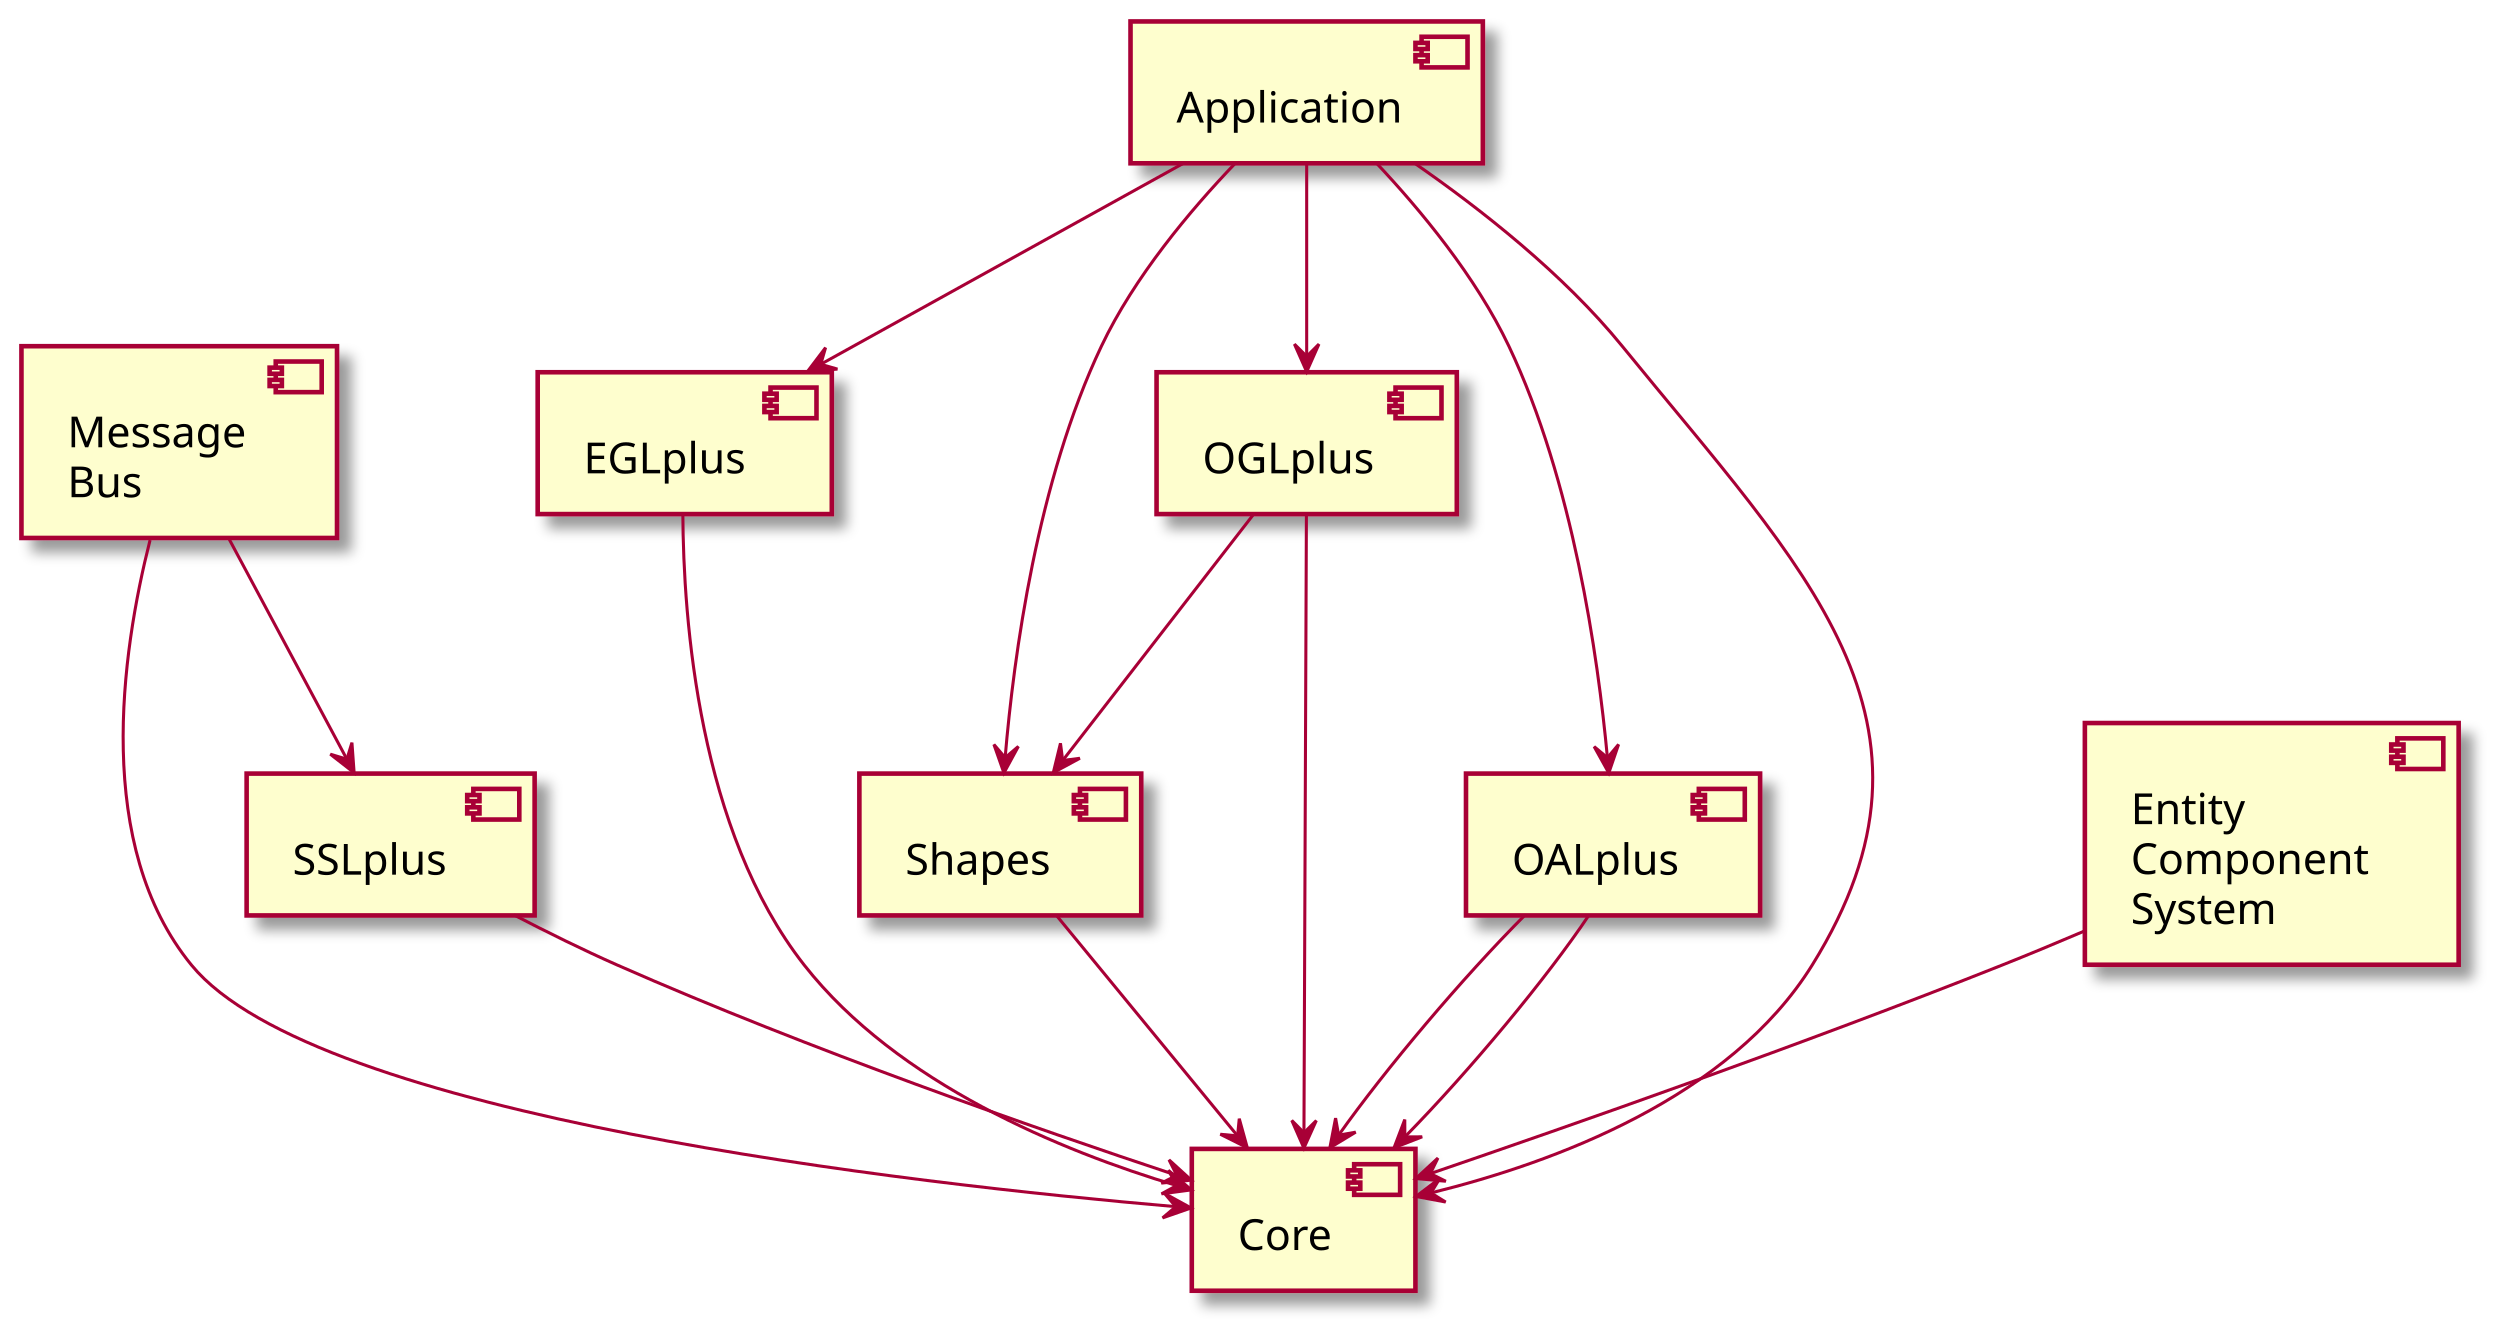
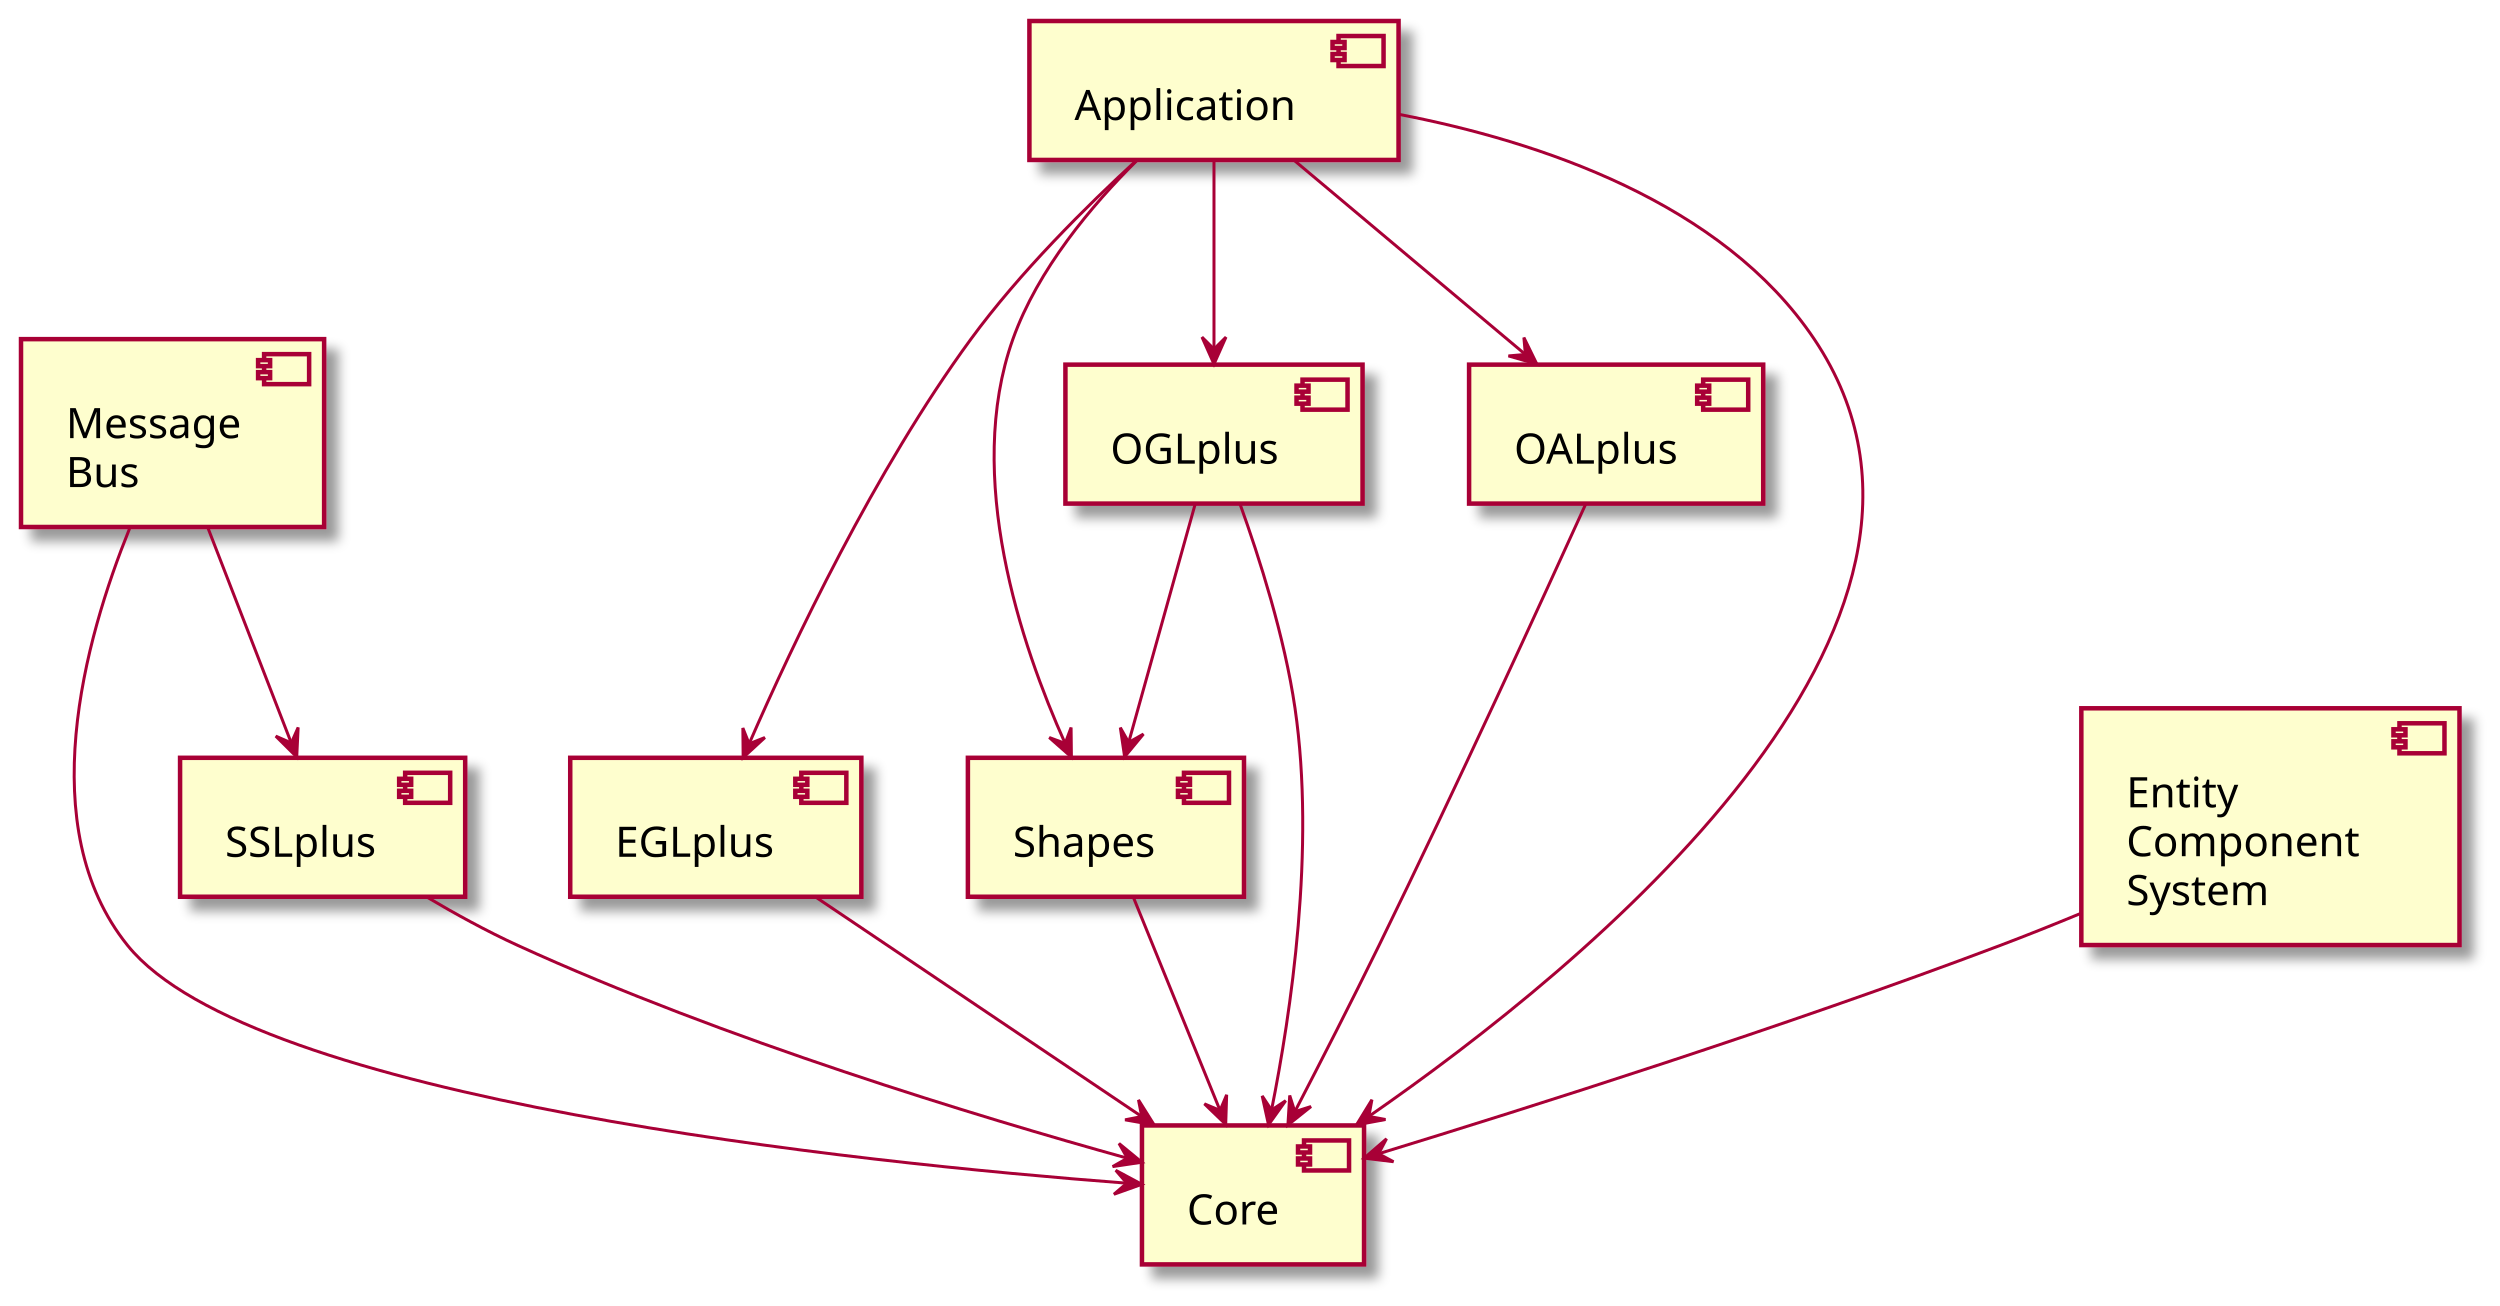
- <svg xmlns="http://www.w3.org/2000/svg" contentScriptType="application/ecmascript" contentStyleType="text/css" height="435px" preserveAspectRatio="none" style="width:816px;height:435px;" version="1.1" viewBox="0 0 816 435" width="816px" zoomAndPan="magnify">
+ <svg xmlns="http://www.w3.org/2000/svg" contentScriptType="application/ecmascript" contentStyleType="text/css" height="435px" preserveAspectRatio="none" style="width:833px;height:435px;background:#FFFFFF;" version="1.1" viewBox="0 0 833 435" width="833px" zoomAndPan="magnify">
  <defs>
-     <filter height="300%" id="f11cbtkfelam3o" width="300%" x="-1" y="-1">
+     <filter height="300%" id="f1jxoar4yegmsm" width="300%" x="-1" y="-1">
      <feGaussianBlur result="blurOut" stdDeviation="2.0" />
      <feColorMatrix in="blurOut" result="blurOut2" type="matrix" values="0 0 0 0 0 0 0 0 0 0 0 0 0 0 0 0 0 0 .4 0" />
      <feOffset dx="4.0" dy="4.0" in="blurOut2" result="blurOut3" />
      <feBlend in="SourceGraphic" in2="blurOut3" mode="normal" />
    </filter>
  </defs>
  <g>
-     <rect fill="#FEFECE" filter="url(#f11cbtkfelam3o)" height="46.297" style="stroke:#A80036;stroke-width:1.5;" width="73" x="389" y="375" />
-     <rect fill="#FEFECE" height="10" style="stroke:#A80036;stroke-width:1.5;" width="15" x="442" y="380" />
-     <rect fill="#FEFECE" height="2" style="stroke:#A80036;stroke-width:1.5;" width="4" x="440" y="382" />
-     <rect fill="#FEFECE" height="2" style="stroke:#A80036;stroke-width:1.5;" width="4" x="440" y="386" />
-     <text fill="#000000" font-family="sans-serif" font-size="14" lengthAdjust="spacing" textLength="33" x="404" y="407.995">Core</text>
-     <rect fill="#FEFECE" filter="url(#f11cbtkfelam3o)" height="46.297" style="stroke:#A80036;stroke-width:1.5;" width="94" x="80.5" y="252.5" />
-     <rect fill="#FEFECE" height="10" style="stroke:#A80036;stroke-width:1.5;" width="15" x="154.5" y="257.5" />
-     <rect fill="#FEFECE" height="2" style="stroke:#A80036;stroke-width:1.5;" width="4" x="152.5" y="259.5" />
-     <rect fill="#FEFECE" height="2" style="stroke:#A80036;stroke-width:1.5;" width="4" x="152.5" y="263.5" />
-     <text fill="#000000" font-family="sans-serif" font-size="14" lengthAdjust="spacing" textLength="54" x="95.5" y="285.495">SSLplus</text>
-     <rect fill="#FEFECE" filter="url(#f11cbtkfelam3o)" height="46.297" style="stroke:#A80036;stroke-width:1.5;" width="92" x="280.5" y="252.5" />
-     <rect fill="#FEFECE" height="10" style="stroke:#A80036;stroke-width:1.5;" width="15" x="352.5" y="257.5" />
-     <rect fill="#FEFECE" height="2" style="stroke:#A80036;stroke-width:1.5;" width="4" x="350.5" y="259.5" />
-     <rect fill="#FEFECE" height="2" style="stroke:#A80036;stroke-width:1.5;" width="4" x="350.5" y="263.5" />
-     <text fill="#000000" font-family="sans-serif" font-size="14" lengthAdjust="spacing" textLength="52" x="295.5" y="285.495">Shapes</text>
-     <rect fill="#FEFECE" filter="url(#f11cbtkfelam3o)" height="62.594" style="stroke:#A80036;stroke-width:1.5;" width="103" x="7" y="113" />
-     <rect fill="#FEFECE" height="10" style="stroke:#A80036;stroke-width:1.5;" width="15" x="90" y="118" />
-     <rect fill="#FEFECE" height="2" style="stroke:#A80036;stroke-width:1.5;" width="4" x="88" y="120" />
-     <rect fill="#FEFECE" height="2" style="stroke:#A80036;stroke-width:1.5;" width="4" x="88" y="124" />
-     <text fill="#000000" font-family="sans-serif" font-size="14" lengthAdjust="spacing" textLength="63" x="22" y="145.995">Message</text>
-     <text fill="#000000" font-family="sans-serif" font-size="14" lengthAdjust="spacing" textLength="27" x="22" y="162.292">Bus</text>
-     <rect fill="#FEFECE" filter="url(#f11cbtkfelam3o)" height="46.297" style="stroke:#A80036;stroke-width:1.5;" width="96" x="175.5" y="121.5" />
-     <rect fill="#FEFECE" height="10" style="stroke:#A80036;stroke-width:1.5;" width="15" x="251.5" y="126.5" />
-     <rect fill="#FEFECE" height="2" style="stroke:#A80036;stroke-width:1.5;" width="4" x="249.5" y="128.5" />
-     <rect fill="#FEFECE" height="2" style="stroke:#A80036;stroke-width:1.5;" width="4" x="249.5" y="132.5" />
-     <text fill="#000000" font-family="sans-serif" font-size="14" lengthAdjust="spacing" textLength="56" x="190.5" y="154.495">EGLplus</text>
-     <rect fill="#FEFECE" filter="url(#f11cbtkfelam3o)" height="46.297" style="stroke:#A80036;stroke-width:1.5;" width="98" x="377.5" y="121.5" />
-     <rect fill="#FEFECE" height="10" style="stroke:#A80036;stroke-width:1.5;" width="15" x="455.5" y="126.5" />
-     <rect fill="#FEFECE" height="2" style="stroke:#A80036;stroke-width:1.5;" width="4" x="453.5" y="128.5" />
-     <rect fill="#FEFECE" height="2" style="stroke:#A80036;stroke-width:1.5;" width="4" x="453.5" y="132.5" />
-     <text fill="#000000" font-family="sans-serif" font-size="14" lengthAdjust="spacing" textLength="58" x="392.5" y="154.495">OGLplus</text>
-     <rect fill="#FEFECE" filter="url(#f11cbtkfelam3o)" height="46.297" style="stroke:#A80036;stroke-width:1.5;" width="96" x="478.5" y="252.5" />
-     <rect fill="#FEFECE" height="10" style="stroke:#A80036;stroke-width:1.5;" width="15" x="554.5" y="257.5" />
-     <rect fill="#FEFECE" height="2" style="stroke:#A80036;stroke-width:1.5;" width="4" x="552.5" y="259.5" />
-     <rect fill="#FEFECE" height="2" style="stroke:#A80036;stroke-width:1.5;" width="4" x="552.5" y="263.5" />
-     <text fill="#000000" font-family="sans-serif" font-size="14" lengthAdjust="spacing" textLength="56" x="493.5" y="285.495">OALplus</text>
-     <rect fill="#FEFECE" filter="url(#f11cbtkfelam3o)" height="78.891" style="stroke:#A80036;stroke-width:1.5;" width="122" x="680.5" y="236" />
-     <rect fill="#FEFECE" height="10" style="stroke:#A80036;stroke-width:1.5;" width="15" x="782.5" y="241" />
-     <rect fill="#FEFECE" height="2" style="stroke:#A80036;stroke-width:1.5;" width="4" x="780.5" y="243" />
-     <rect fill="#FEFECE" height="2" style="stroke:#A80036;stroke-width:1.5;" width="4" x="780.5" y="247" />
-     <text fill="#000000" font-family="sans-serif" font-size="14" lengthAdjust="spacing" textLength="38" x="695.5" y="268.995">Entity</text>
-     <text fill="#000000" font-family="sans-serif" font-size="14" lengthAdjust="spacing" textLength="82" x="695.5" y="285.292">Component</text>
-     <text fill="#000000" font-family="sans-serif" font-size="14" lengthAdjust="spacing" textLength="51" x="695.5" y="301.589">System</text>
-     <rect fill="#FEFECE" filter="url(#f11cbtkfelam3o)" height="46.297" style="stroke:#A80036;stroke-width:1.5;" width="115" x="369" y="7" />
-     <rect fill="#FEFECE" height="10" style="stroke:#A80036;stroke-width:1.5;" width="15" x="464" y="12" />
-     <rect fill="#FEFECE" height="2" style="stroke:#A80036;stroke-width:1.5;" width="4" x="462" y="14" />
-     <rect fill="#FEFECE" height="2" style="stroke:#A80036;stroke-width:1.5;" width="4" x="462" y="18" />
-     <text fill="#000000" font-family="sans-serif" font-size="14" lengthAdjust="spacing" textLength="75" x="384" y="39.995">Application</text>
-     <path d="M167.75,298.64 C178.58,304.26 190.37,310.09 201.5,315 C263.83,342.49 338.55,368.51 384,383.6 " fill="none" id="sslplus-to-core" style="stroke:#A80036;stroke-width:1.0;" />
-     <polygon fill="#A80036" points="388.85,385.2,381.565,378.572,384.104,383.627,379.049,386.166,388.85,385.2" style="stroke:#A80036;stroke-width:1.0;" />
-     <path d="M344.66,298.6 C361.37,318.94 386.18,349.14 403.9,370.71 " fill="none" id="shapes-to-core" style="stroke:#A80036;stroke-width:1.0;" />
-     <polygon fill="#A80036" points="407.12,374.63,404.494,365.138,403.945,370.768,398.314,370.219,407.12,374.63" style="stroke:#A80036;stroke-width:1.0;" />
-     <path d="M74.85,176.07 C86.49,197.82 101.97,226.77 113.13,247.63 " fill="none" id="msgbus-to-sslplus" style="stroke:#A80036;stroke-width:1.0;" />
-     <polygon fill="#A80036" points="115.58,252.22,114.869,242.397,113.225,247.809,107.812,246.165,115.58,252.22" style="stroke:#A80036;stroke-width:1.0;" />
-     <path d="M48.98,176.27 C39.54,213.51 30.61,276.06 62.5,315 C102.93,364.38 297.15,386.38 383.71,393.85 " fill="none" id="msgbus-to-core" style="stroke:#A80036;stroke-width:1.0;" />
-     <polygon fill="#A80036" points="388.76,394.28,380.122,389.548,383.777,393.866,379.46,397.521,388.76,394.28" style="stroke:#A80036;stroke-width:1.0;" />
-     <path d="M222.88,167.52 C223.03,202.48 228.1,271.17 262.5,315 C292.92,353.75 346.53,375.68 383.93,386.93 " fill="none" id="eglplus-to-core" style="stroke:#A80036;stroke-width:1.0;" />
-     <polygon fill="#A80036" points="388.87,388.38,381.368,381.999,384.074,386.967,379.106,389.673,388.87,388.38" style="stroke:#A80036;stroke-width:1.0;" />
-     <path d="M426.41,167.82 C426.23,213.87 425.81,319.29 425.61,369.47 " fill="none" id="oglplus-to-core" style="stroke:#A80036;stroke-width:1.0;" />
-     <polygon fill="#A80036" points="425.59,374.73,429.641,365.753,425.619,369.73,421.642,365.707,425.59,374.73" style="stroke:#A80036;stroke-width:1.0;" />
-     <path d="M409.31,167.68 C391.99,190.01 365.28,224.47 346.9,248.18 " fill="none" id="oglplus-to-shapes" style="stroke:#A80036;stroke-width:1.0;" />
-     <polygon fill="#A80036" points="343.8,252.18,352.468,247.503,346.857,248.223,346.137,242.612,343.8,252.18" style="stroke:#A80036;stroke-width:1.0;" />
-     <path d="M497.84,298.6 C477.61,318.86 452.22,348.89 436.98,370.44 " fill="none" id="oalplus-to-core" style="stroke:#A80036;stroke-width:1.0;" />
-     <polygon fill="#A80036" points="434.07,374.63,442.497,369.533,436.929,370.528,435.934,364.959,434.07,374.63" style="stroke:#A80036;stroke-width:1.0;" />
-     <path d="M518.7,298.6 C505.06,319.03 479.82,349.39 458.65,370.98 " fill="none" id="oalplus-to-core-1" style="stroke:#A80036;stroke-width:1.0;" />
-     <polygon fill="#A80036" points="455.02,374.63,464.198,371.057,458.541,371.08,458.518,365.423,455.02,374.63" style="stroke:#A80036;stroke-width:1.0;" />
-     <path d="M680.18,303.96 C671.27,307.76 662.18,311.55 653.5,315 C589.02,340.67 512.95,367.31 467.01,383.01 " fill="none" id="ecs-to-core" style="stroke:#A80036;stroke-width:1.0;" />
-     <polygon fill="#A80036" points="462.11,384.68,471.92,385.558,466.842,383.065,469.335,377.987,462.11,384.68" style="stroke:#A80036;stroke-width:1.0;" />
-     <path d="M461.7,53.26 C483.27,68.2 510.32,89.41 529.5,113 C588.74,185.87 641.06,235.23 591.5,315 C564.55,358.37 507.12,379.49 467.42,389.28 " fill="none" id="app-to-core" style="stroke:#A80036;stroke-width:1.0;" />
-     <polygon fill="#A80036" points="462.18,390.53,471.861,392.342,467.045,389.375,470.012,384.558,462.18,390.53" style="stroke:#A80036;stroke-width:1.0;" />
-     <path d="M386.39,53.23 C352.33,72.1 303.5,99.16 268.19,118.73 " fill="none" id="app-to-eglplus" style="stroke:#A80036;stroke-width:1.0;" />
-     <polygon fill="#A80036" points="263.52,121.32,273.332,120.47,267.897,118.903,269.464,113.467,263.52,121.32" style="stroke:#A80036;stroke-width:1.0;" />
-     <path d="M426.5,53.23 C426.5,71.25 426.5,96.75 426.5,116.05 " fill="none" id="app-to-oglplus" style="stroke:#A80036;stroke-width:1.0;" />
-     <polygon fill="#A80036" points="426.5,121.32,430.5,112.32,426.5,116.32,422.5,112.32,426.5,121.32" style="stroke:#A80036;stroke-width:1.0;" />
-     <path d="M449.07,53.02 C463.63,68.48 481.78,90.38 492.5,113 C513.41,157.12 521.55,214.05 524.65,247.19 " fill="none" id="app-to-oalplus" style="stroke:#A80036;stroke-width:1.0;" />
-     <polygon fill="#A80036" points="525.11,252.3,528.298,242.981,524.668,247.32,520.329,243.689,525.11,252.3" style="stroke:#A80036;stroke-width:1.0;" />
-     <path d="M403.21,53.27 C388.46,68.68 370.22,90.41 359.5,113 C338.59,157.05 330.89,214 328.09,247.17 " fill="none" id="app-to-shapes" style="stroke:#A80036;stroke-width:1.0;" />
-     <polygon fill="#A80036" points="327.68,252.29,332.387,243.639,328.08,247.306,324.413,242.999,327.68,252.29" style="stroke:#A80036;stroke-width:1.0;" />
+     <rect fill="#FEFECE" filter="url(#f1jxoar4yegmsm)" height="46.297" style="stroke:#A80036;stroke-width:1.5;" width="74" x="380.5" y="375" />
+     <rect fill="#FEFECE" height="10" style="stroke:#A80036;stroke-width:1.5;" width="15" x="434.5" y="380" />
+     <rect fill="#FEFECE" height="2" style="stroke:#A80036;stroke-width:1.5;" width="4" x="432.5" y="382" />
+     <rect fill="#FEFECE" height="2" style="stroke:#A80036;stroke-width:1.5;" width="4" x="432.5" y="386" />
+     <text fill="#000000" font-family="sans-serif" font-size="14" lengthAdjust="spacing" textLength="34" x="395.5" y="407.995">Core</text>
+     <rect fill="#FEFECE" filter="url(#f1jxoar4yegmsm)" height="46.297" style="stroke:#A80036;stroke-width:1.5;" width="95" x="60" y="252.5" />
+     <rect fill="#FEFECE" height="10" style="stroke:#A80036;stroke-width:1.5;" width="15" x="135" y="257.5" />
+     <rect fill="#FEFECE" height="2" style="stroke:#A80036;stroke-width:1.5;" width="4" x="133" y="259.5" />
+     <rect fill="#FEFECE" height="2" style="stroke:#A80036;stroke-width:1.5;" width="4" x="133" y="263.5" />
+     <text fill="#000000" font-family="sans-serif" font-size="14" lengthAdjust="spacing" textLength="55" x="75" y="285.495">SSLplus</text>
+     <rect fill="#FEFECE" filter="url(#f1jxoar4yegmsm)" height="46.297" style="stroke:#A80036;stroke-width:1.5;" width="92" x="322.5" y="252.5" />
+     <rect fill="#FEFECE" height="10" style="stroke:#A80036;stroke-width:1.5;" width="15" x="394.5" y="257.5" />
+     <rect fill="#FEFECE" height="2" style="stroke:#A80036;stroke-width:1.5;" width="4" x="392.5" y="259.5" />
+     <rect fill="#FEFECE" height="2" style="stroke:#A80036;stroke-width:1.5;" width="4" x="392.5" y="263.5" />
+     <text fill="#000000" font-family="sans-serif" font-size="14" lengthAdjust="spacing" textLength="52" x="337.5" y="285.495">Shapes</text>
+     <rect fill="#FEFECE" filter="url(#f1jxoar4yegmsm)" height="62.594" style="stroke:#A80036;stroke-width:1.5;" width="101" x="7" y="113" />
+     <rect fill="#FEFECE" height="10" style="stroke:#A80036;stroke-width:1.5;" width="15" x="88" y="118" />
+     <rect fill="#FEFECE" height="2" style="stroke:#A80036;stroke-width:1.5;" width="4" x="86" y="120" />
+     <rect fill="#FEFECE" height="2" style="stroke:#A80036;stroke-width:1.5;" width="4" x="86" y="124" />
+     <text fill="#000000" font-family="sans-serif" font-size="14" lengthAdjust="spacing" textLength="61" x="22" y="145.995">Message</text>
+     <text fill="#000000" font-family="sans-serif" font-size="14" lengthAdjust="spacing" textLength="25" x="22" y="162.292">Bus</text>
+     <rect fill="#FEFECE" filter="url(#f1jxoar4yegmsm)" height="46.297" style="stroke:#A80036;stroke-width:1.5;" width="97" x="190" y="252.5" />
+     <rect fill="#FEFECE" height="10" style="stroke:#A80036;stroke-width:1.5;" width="15" x="267" y="257.5" />
+     <rect fill="#FEFECE" height="2" style="stroke:#A80036;stroke-width:1.5;" width="4" x="265" y="259.5" />
+     <rect fill="#FEFECE" height="2" style="stroke:#A80036;stroke-width:1.5;" width="4" x="265" y="263.5" />
+     <text fill="#000000" font-family="sans-serif" font-size="14" lengthAdjust="spacing" textLength="57" x="205" y="285.495">EGLplus</text>
+     <rect fill="#FEFECE" filter="url(#f1jxoar4yegmsm)" height="46.297" style="stroke:#A80036;stroke-width:1.5;" width="99" x="355" y="121.5" />
+     <rect fill="#FEFECE" height="10" style="stroke:#A80036;stroke-width:1.5;" width="15" x="434" y="126.5" />
+     <rect fill="#FEFECE" height="2" style="stroke:#A80036;stroke-width:1.5;" width="4" x="432" y="128.5" />
+     <rect fill="#FEFECE" height="2" style="stroke:#A80036;stroke-width:1.5;" width="4" x="432" y="132.5" />
+     <text fill="#000000" font-family="sans-serif" font-size="14" lengthAdjust="spacing" textLength="59" x="370" y="154.495">OGLplus</text>
+     <rect fill="#FEFECE" filter="url(#f1jxoar4yegmsm)" height="46.297" style="stroke:#A80036;stroke-width:1.5;" width="98" x="489.5" y="121.5" />
+     <rect fill="#FEFECE" height="10" style="stroke:#A80036;stroke-width:1.5;" width="15" x="567.5" y="126.5" />
+     <rect fill="#FEFECE" height="2" style="stroke:#A80036;stroke-width:1.5;" width="4" x="565.5" y="128.5" />
+     <rect fill="#FEFECE" height="2" style="stroke:#A80036;stroke-width:1.5;" width="4" x="565.5" y="132.5" />
+     <text fill="#000000" font-family="sans-serif" font-size="14" lengthAdjust="spacing" textLength="58" x="504.5" y="154.495">OALplus</text>
+     <rect fill="#FEFECE" filter="url(#f1jxoar4yegmsm)" height="78.891" style="stroke:#A80036;stroke-width:1.5;" width="126" x="693.5" y="236" />
+     <rect fill="#FEFECE" height="10" style="stroke:#A80036;stroke-width:1.5;" width="15" x="799.5" y="241" />
+     <rect fill="#FEFECE" height="2" style="stroke:#A80036;stroke-width:1.5;" width="4" x="797.5" y="243" />
+     <rect fill="#FEFECE" height="2" style="stroke:#A80036;stroke-width:1.5;" width="4" x="797.5" y="247" />
+     <text fill="#000000" font-family="sans-serif" font-size="14" lengthAdjust="spacing" textLength="44" x="708.5" y="268.995">Entity</text>
+     <text fill="#000000" font-family="sans-serif" font-size="14" lengthAdjust="spacing" textLength="86" x="708.5" y="285.292">Component</text>
+     <text fill="#000000" font-family="sans-serif" font-size="14" lengthAdjust="spacing" textLength="54" x="708.5" y="301.589">System</text>
+     <rect fill="#FEFECE" filter="url(#f1jxoar4yegmsm)" height="46.297" style="stroke:#A80036;stroke-width:1.5;" width="123" x="343" y="7" />
+     <rect fill="#FEFECE" height="10" style="stroke:#A80036;stroke-width:1.5;" width="15" x="446" y="12" />
+     <rect fill="#FEFECE" height="2" style="stroke:#A80036;stroke-width:1.5;" width="4" x="444" y="14" />
+     <rect fill="#FEFECE" height="2" style="stroke:#A80036;stroke-width:1.5;" width="4" x="444" y="18" />
+     <text fill="#000000" font-family="sans-serif" font-size="14" lengthAdjust="spacing" textLength="83" x="358" y="39.995">Application</text>
+     <path d="M141.851,298.679 C151.541,304.426 162.242,310.31 172.5,315 C241.318,346.467 325.835,372.072 375.471,385.875 " fill="none" id="sslplus-to-core" style="stroke:#A80036;stroke-width:1.0;" />
+     <polygon fill="#A80036" points="380.46,387.255,372.854,380.999,375.641,385.921,370.719,388.709,380.46,387.255" style="stroke:#A80036;stroke-width:1.0;" />
+     <path d="M377.487,298.602 C385.656,318.689 397.732,348.386 406.479,369.898 " fill="none" id="shapes-to-core" style="stroke:#A80036;stroke-width:1.0;" />
+     <polygon fill="#A80036" points="408.404,374.63,408.719,364.787,406.521,369.999,401.308,367.8,408.404,374.63" style="stroke:#A80036;stroke-width:1.0;" />
+     <path d="M69.349,176.071 C77.744,197.73 88.904,226.524 96.984,247.369 " fill="none" id="msgbus-to-sslplus" style="stroke:#A80036;stroke-width:1.0;" />
+     <polygon fill="#A80036" points="98.865,252.221,99.341,242.384,97.058,247.559,91.882,245.275,98.865,252.221" style="stroke:#A80036;stroke-width:1.0;" />
+     <path d="M43.161,176.136 C28.157,213.24 10.823,275.648 42.5,315 C83.933,366.472 286.184,387.404 375.251,394.225 " fill="none" id="msgbus-to-core" style="stroke:#A80036;stroke-width:1.0;" />
+     <polygon fill="#A80036" points="380.437,394.616,371.763,389.951,375.451,394.24,371.162,397.929,380.437,394.616" style="stroke:#A80036;stroke-width:1.0;" />
+     <path d="M271.331,298.602 C302.144,319.344 348.181,350.335 380.33,371.978 " fill="none" id="eglplus-to-core" style="stroke:#A80036;stroke-width:1.0;" />
+     <polygon fill="#A80036" points="384.574,374.835,379.343,366.49,380.427,372.042,374.875,373.126,384.574,374.835" style="stroke:#A80036;stroke-width:1.0;" />
+     <path d="M413.123,167.778 C419.632,185.85 428.018,212.15 431.5,236 C438.329,282.776 430.105,337.72 423.684,369.818 " fill="none" id="oglplus-to-core" style="stroke:#A80036;stroke-width:1.0;" />
+     <polygon fill="#A80036" points="422.671,374.769,428.394,366.753,423.673,369.871,420.556,365.15,422.671,374.769" style="stroke:#A80036;stroke-width:1.0;" />
+     <path d="M398.311,167.676 C392.155,189.735 382.699,223.619 376.093,247.293 " fill="none" id="oglplus-to-shapes" style="stroke:#A80036;stroke-width:1.0;" />
+     <polygon fill="#A80036" points="374.728,252.182,381,244.589,376.072,247.366,373.295,242.438,374.728,252.182" style="stroke:#A80036;stroke-width:1.0;" />
+     <path d="M528.533,167.565 C513.797,200.03 485.169,262.5 459.5,315 C450.459,333.491 439.894,354.113 431.623,370.05 " fill="none" id="oalplus-to-core" style="stroke:#A80036;stroke-width:1.0;" />
+     <polygon fill="#A80036" points="429.133,374.839,436.833,368.698,431.439,370.402,429.735,365.008,429.133,374.839" style="stroke:#A80036;stroke-width:1.0;" />
+     <path d="M693.349,304.324 C684.385,308.036 675.244,311.697 666.5,315 C594.671,342.133 509.375,369.116 459.557,384.363 " fill="none" id="ecs-to-core" style="stroke:#A80036;stroke-width:1.0;" />
+     <polygon fill="#A80036" points="454.551,385.892,464.327,387.087,459.333,384.431,461.989,379.437,454.551,385.892" style="stroke:#A80036;stroke-width:1.0;" />
+     <path d="M466.161,38.113 C512.803,47.088 573.874,67.343 604.5,113 C668.342,208.175 527.82,322.321 456.172,371.933 " fill="none" id="app-to-core" style="stroke:#A80036;stroke-width:1.0;" />
+     <polygon fill="#A80036" points="451.974,374.82,461.656,373.017,456.094,371.987,457.123,366.425,451.974,374.82" style="stroke:#A80036;stroke-width:1.0;" />
+     <path d="M379.133,53.002 C362.074,68.63 339.811,90.717 323.5,113 C291.393,156.863 264.144,214.469 249.663,247.697 " fill="none" id="app-to-eglplus" style="stroke:#A80036;stroke-width:1.0;" />
+     <polygon fill="#A80036" points="247.62,252.418,254.865,245.747,249.606,247.829,247.523,242.57,247.62,252.418" style="stroke:#A80036;stroke-width:1.0;" />
+     <path d="M404.5,53.226 C404.5,71.254 404.5,96.751 404.5,116.052 " fill="none" id="app-to-oglplus" style="stroke:#A80036;stroke-width:1.0;" />
+     <polygon fill="#A80036" points="404.5,121.32,408.5,112.32,404.5,116.32,400.5,112.32,404.5,121.32" style="stroke:#A80036;stroke-width:1.0;" />
+     <path d="M430.974,53.226 C453.181,71.871 484.903,98.503 508.137,118.009 " fill="none" id="app-to-oalplus" style="stroke:#A80036;stroke-width:1.0;" />
+     <polygon fill="#A80036" points="512.081,121.32,507.762,112.469,508.252,118.104,502.617,118.594,512.081,121.32" style="stroke:#A80036;stroke-width:1.0;" />
+     <path d="M378.991,53.31 C363.743,68.417 345.774,89.797 337.5,113 C321.186,158.751 340.247,215.021 354.87,247.622 " fill="none" id="app-to-shapes" style="stroke:#A80036;stroke-width:1.0;" />
+     <polygon fill="#A80036" points="356.991,252.256,356.885,242.408,354.911,247.709,349.61,245.736,356.991,252.256" style="stroke:#A80036;stroke-width:1.0;" />
  </g>
</svg>
